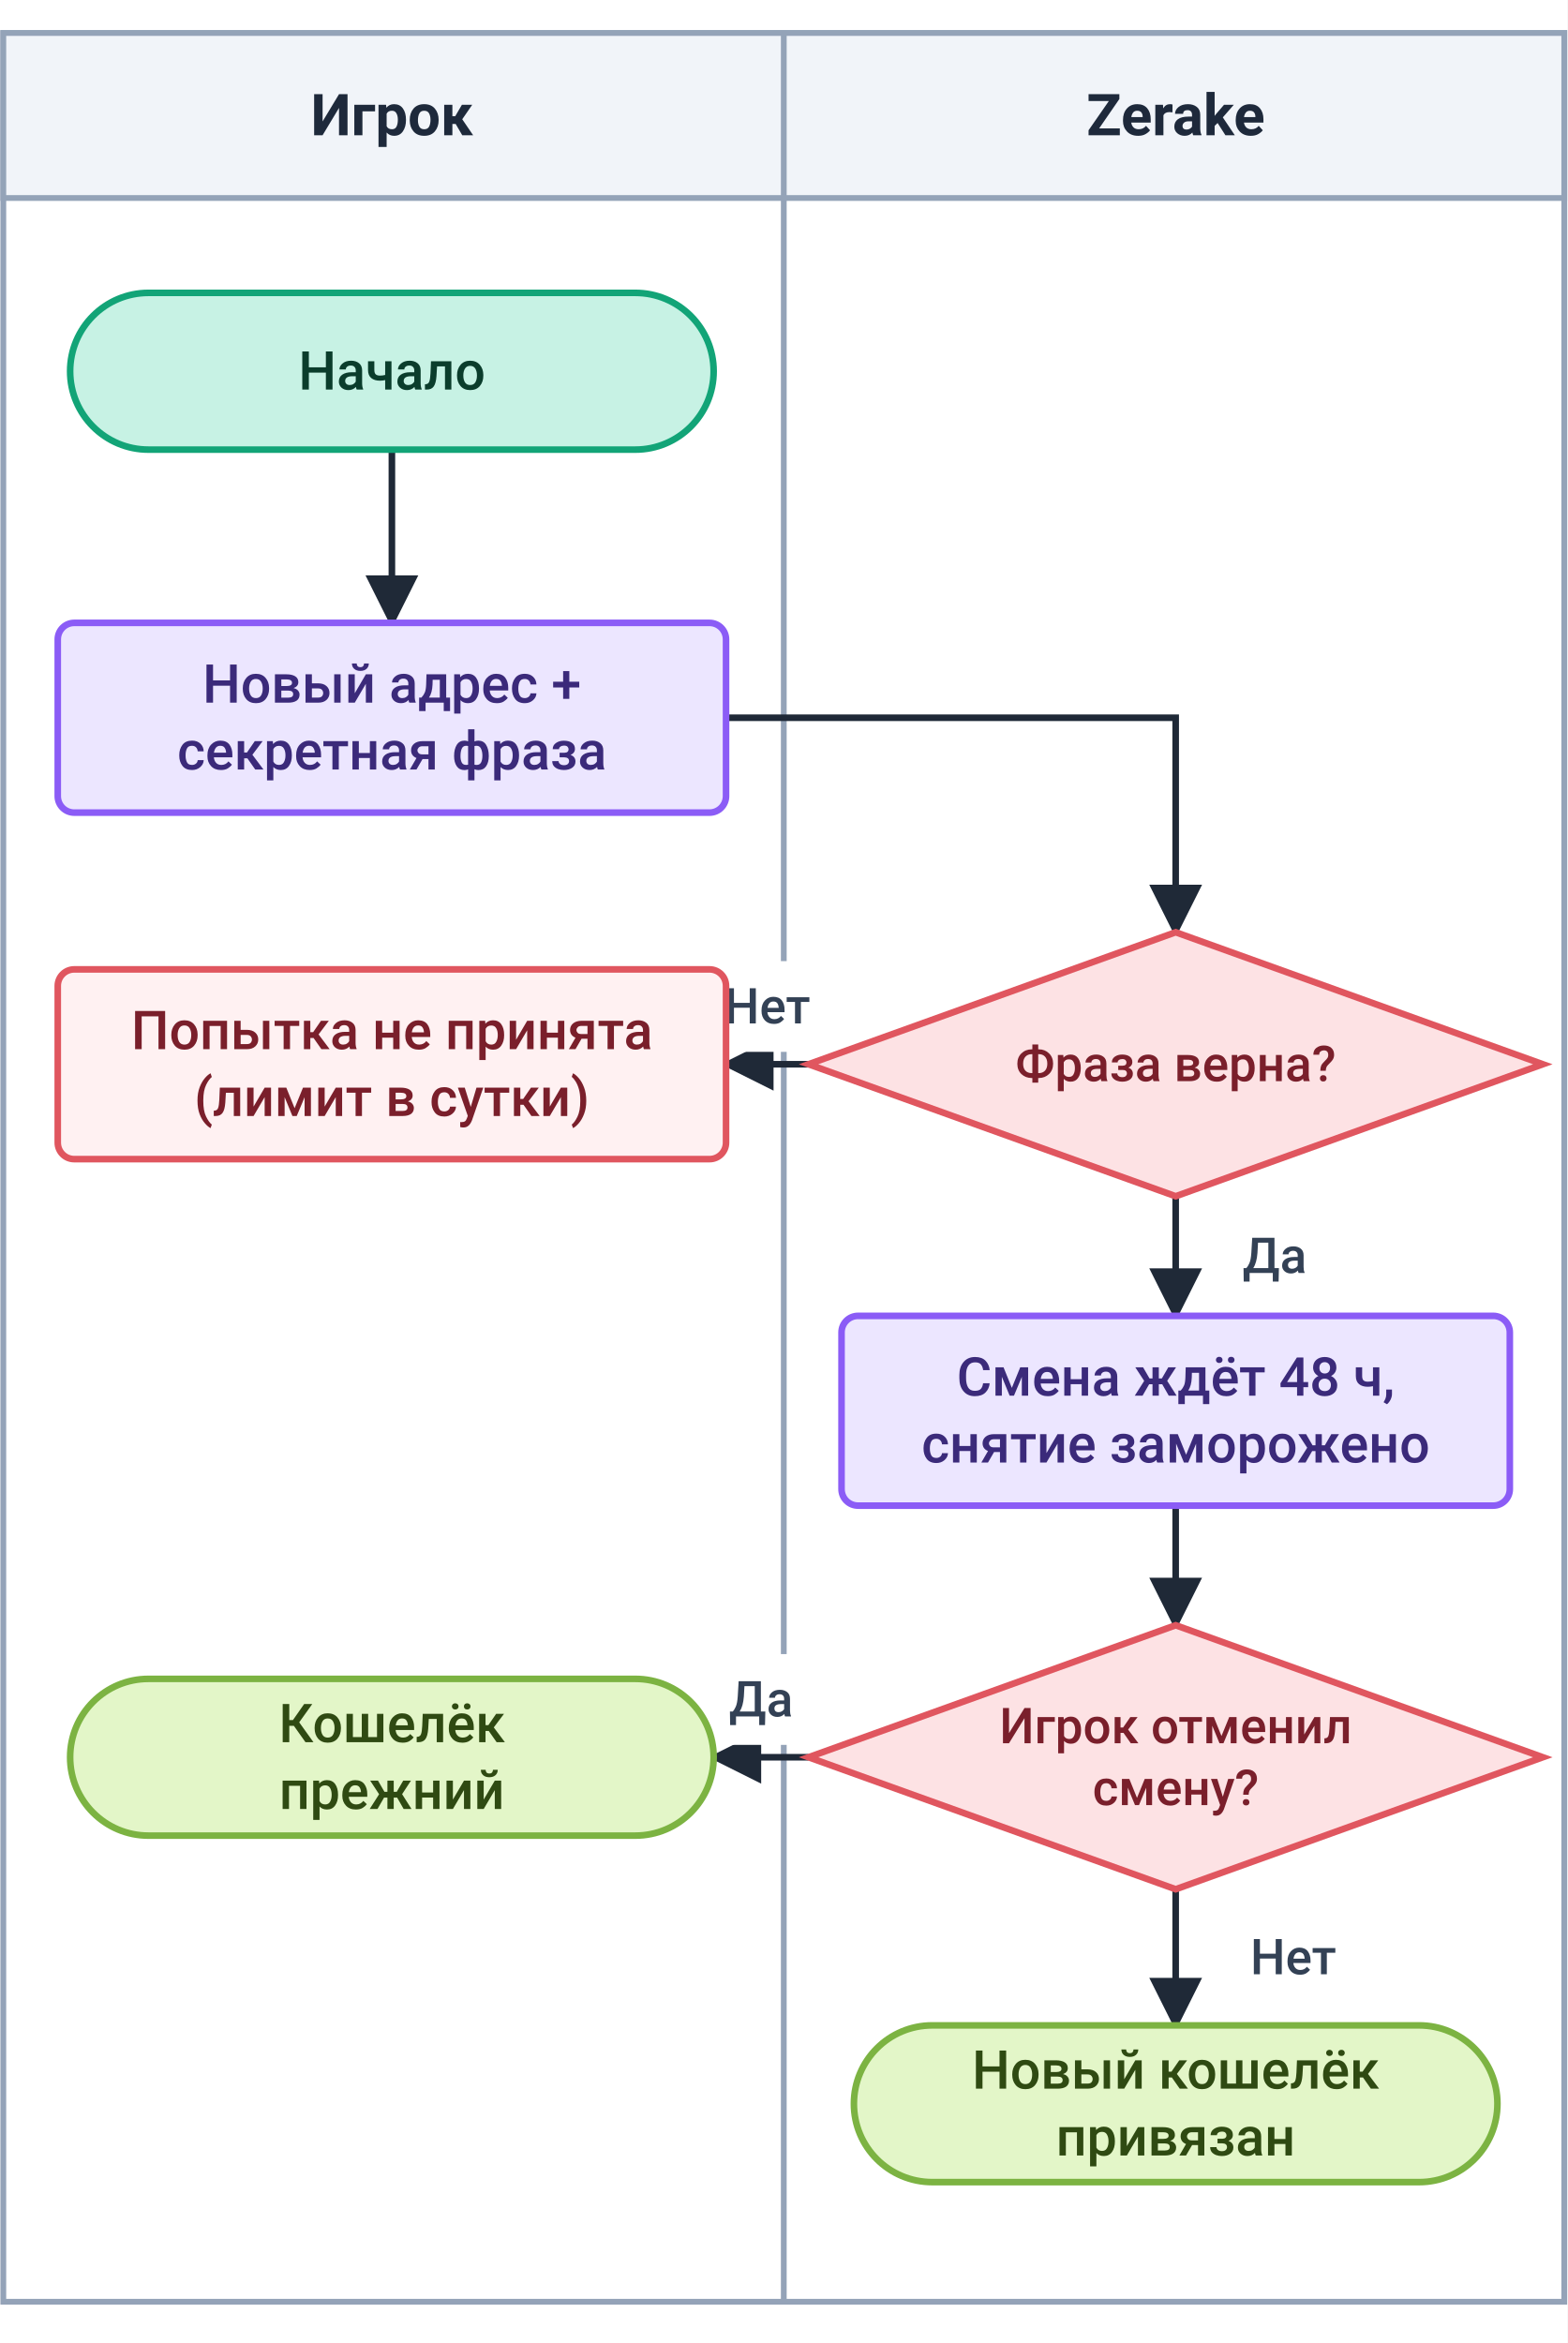
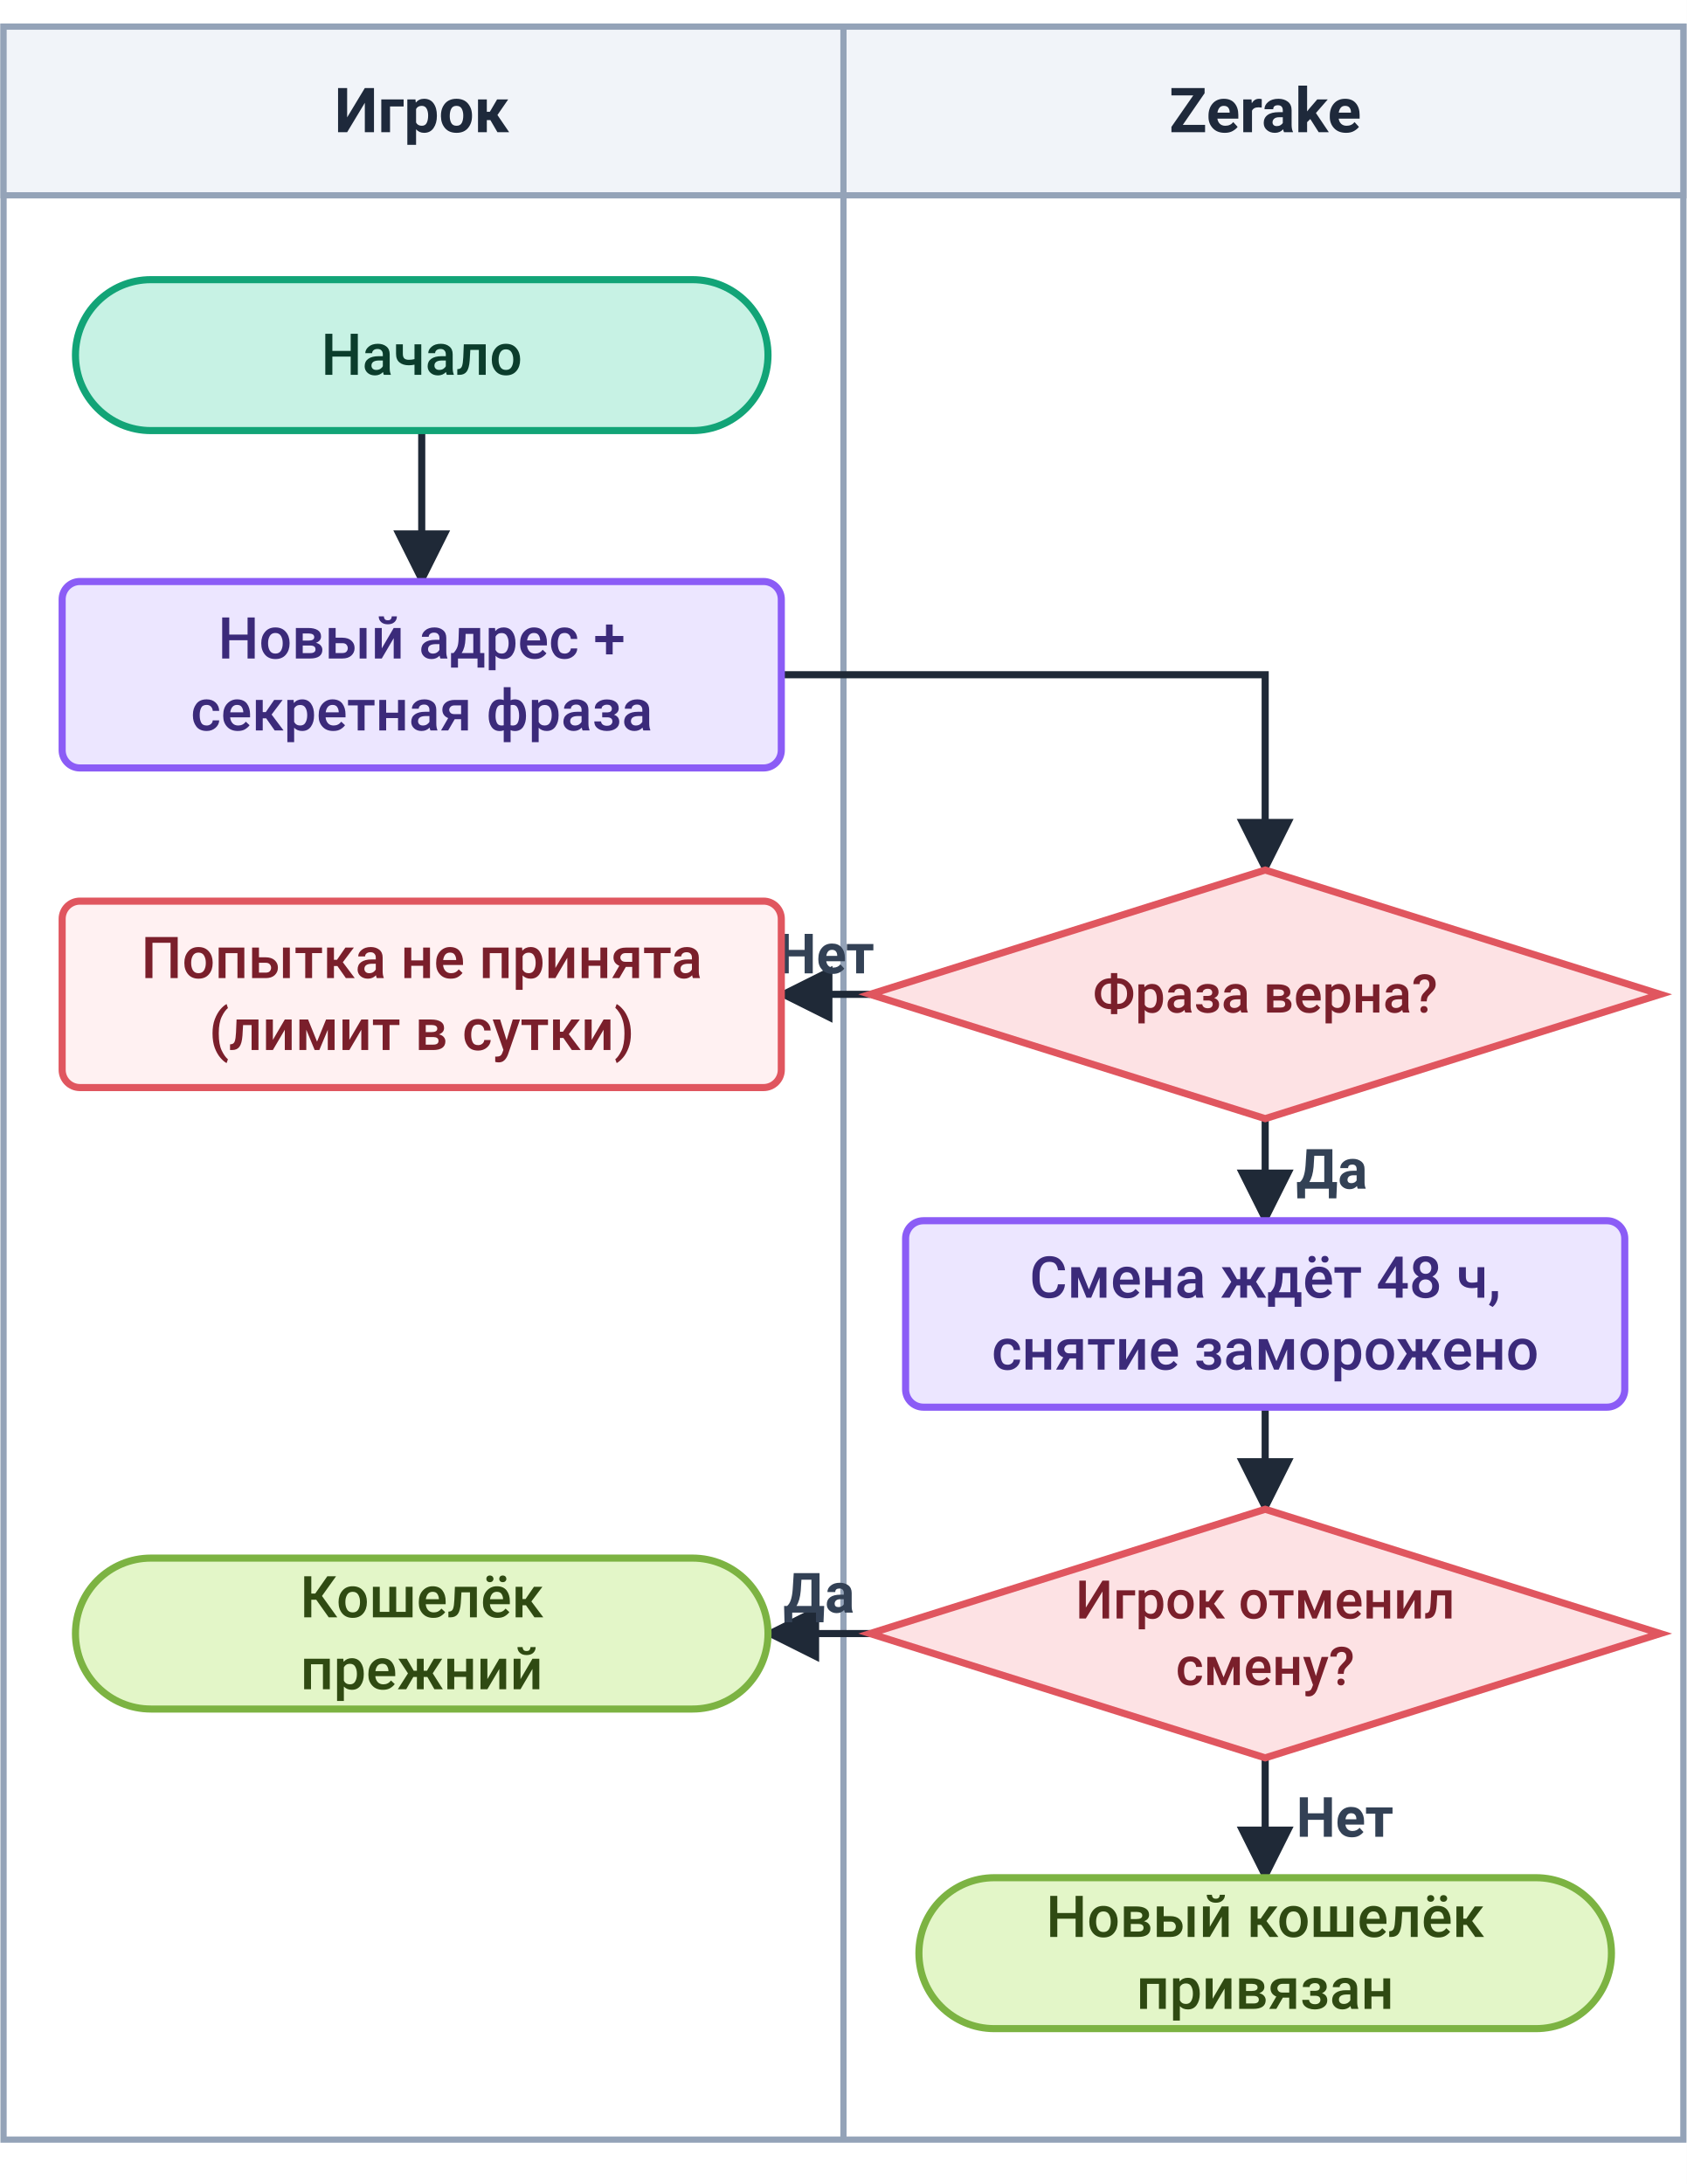
- <svg xmlns="http://www.w3.org/2000/svg" viewBox="0 0 380 568" width="380" height="568" font-family="Segoe UI, -apple-system, Roboto, Helvetica, Arial, sans-serif">
+ <svg xmlns="http://www.w3.org/2000/svg" viewBox="0 0 380 492" width="380" height="492" font-family="Segoe UI, -apple-system, Roboto, Helvetica, Arial, sans-serif">
  <defs>
    <marker id="arr" viewBox="0 0 10 10" refX="9" refY="5" markerWidth="8" markerHeight="8" orient="auto-start-reverse">
      <path d="M0,0 L10,5 L0,10 z" fill="#1f2937" />
    </marker>
  </defs>
-   <rect width="380" height="568" fill="#ffffff" />
-   <rect x="0.8" y="8" width="378.4" height="550" fill="#ffffff" stroke="#94a3b8" stroke-width="1.4" />
-   <rect x="0.8" y="8" width="378.4" height="40" fill="#f1f4f9" stroke="#94a3b8" stroke-width="1.4" />
-   <text x="95.0" y="28.0" text-anchor="middle" dominant-baseline="central" font-size="14" font-weight="600" fill="#1e293b">Игрок</text>
-   <line x1="190" y1="8" x2="190" y2="558" stroke="#94a3b8" stroke-width="1.4" />
-   <text x="285.0" y="28.0" text-anchor="middle" dominant-baseline="central" font-size="14" font-weight="600" fill="#1e293b">Zerake</text>
-   <path d="M95.0,109.0 L95.0,151.0" fill="none" stroke="#1f2937" stroke-width="1.6" marker-end="url(#arr)" />
-   <path d="M176.0,174.0 L285.0,174.0 L285.0,226.0" fill="none" stroke="#1f2937" stroke-width="1.6" marker-end="url(#arr)" />
-   <path d="M196.0,258.0 L176.0,258.0" fill="none" stroke="#1f2937" stroke-width="1.6" marker-end="url(#arr)" />
-   <rect x="165.5" y="233.0" width="41" height="22" rx="4" fill="#ffffff" />
-   <text x="186.0" y="244.0" text-anchor="middle" dominant-baseline="central" font-size="12" font-weight="500" fill="#334155">Нет</text>
-   <path d="M285.0,290.0 L285.0,319.0" fill="none" stroke="#1f2937" stroke-width="1.6" marker-end="url(#arr)" />
-   <rect x="293.0" y="293.5" width="32" height="22" rx="4" fill="#ffffff" />
-   <text x="309.0" y="304.5" text-anchor="middle" dominant-baseline="central" font-size="12" font-weight="500" fill="#334155">Да</text>
-   <path d="M285.0,365.0 L285.0,394.0" fill="none" stroke="#1f2937" stroke-width="1.6" marker-end="url(#arr)" />
-   <path d="M196.0,426.0 L173.0,426.0" fill="none" stroke="#1f2937" stroke-width="1.6" marker-end="url(#arr)" />
-   <rect x="168.5" y="401.0" width="32" height="22" rx="4" fill="#ffffff" />
-   <text x="184.5" y="412.0" text-anchor="middle" dominant-baseline="central" font-size="12" font-weight="500" fill="#334155">Да</text>
-   <path d="M285.0,458.0 L285.0,491.0" fill="none" stroke="#1f2937" stroke-width="1.6" marker-end="url(#arr)" />
-   <rect x="293.0" y="463.5" width="41" height="22" rx="4" fill="#ffffff" />
-   <text x="313.5" y="474.5" text-anchor="middle" dominant-baseline="central" font-size="12" font-weight="500" fill="#334155">Нет</text>
-   <rect x="17.0" y="71.0" width="156" height="38" rx="19.0" fill="#c7f2e4" stroke="#12a477" stroke-width="1.6" />
-   <text x="95.0" y="90.0" text-anchor="middle" dominant-baseline="central" font-size="13" font-weight="500" fill="#0b3d2c">Начало</text>
-   <rect x="14.0" y="151.0" width="162" height="46" rx="4" fill="#ece6ff" stroke="#8b5cf6" stroke-width="1.6" />
-   <text x="95.0" y="165.9" text-anchor="middle" dominant-baseline="central" font-size="13" font-weight="500" fill="#3b2a7a">Новый адрес +</text>
-   <text x="95.0" y="182.1" text-anchor="middle" dominant-baseline="central" font-size="13" font-weight="500" fill="#3b2a7a">секретная фраза</text>
-   <polygon points="285.0,226.0 374.0,258.0 285.0,290.0 196.0,258.0" fill="#fde2e4" stroke="#e0565f" stroke-width="1.6" />
-   <text x="285.0" y="258.0" text-anchor="middle" dominant-baseline="central" font-size="12" font-weight="500" fill="#7a1f2b">Фраза верна?</text>
-   <rect x="14.0" y="235.0" width="162" height="46" rx="4" fill="#fff1f2" stroke="#e0565f" stroke-width="1.6" />
-   <text x="95.0" y="249.9" text-anchor="middle" dominant-baseline="central" font-size="13" font-weight="500" fill="#7a1f2b">Попытка не принята</text>
-   <text x="95.0" y="266.1" text-anchor="middle" dominant-baseline="central" font-size="13" font-weight="500" fill="#7a1f2b">(лимит в сутки)</text>
-   <rect x="204.0" y="319.0" width="162" height="46" rx="4" fill="#ece6ff" stroke="#8b5cf6" stroke-width="1.6" />
-   <text x="285.0" y="333.9" text-anchor="middle" dominant-baseline="central" font-size="13" font-weight="500" fill="#3b2a7a">Смена ждёт 48 ч,</text>
-   <text x="285.0" y="350.1" text-anchor="middle" dominant-baseline="central" font-size="13" font-weight="500" fill="#3b2a7a">снятие заморожено</text>
-   <polygon points="285.0,394.0 374.0,426.0 285.0,458.0 196.0,426.0" fill="#fde2e4" stroke="#e0565f" stroke-width="1.6" />
-   <text x="285.0" y="418.5" text-anchor="middle" dominant-baseline="central" font-size="12" font-weight="500" fill="#7a1f2b">Игрок отменил</text>
-   <text x="285.0" y="433.5" text-anchor="middle" dominant-baseline="central" font-size="12" font-weight="500" fill="#7a1f2b">смену?</text>
-   <rect x="17.0" y="407.0" width="156" height="38" rx="19.0" fill="#e3f6c8" stroke="#7cb342" stroke-width="1.6" />
-   <text x="95.0" y="417.9" text-anchor="middle" dominant-baseline="central" font-size="13" font-weight="500" fill="#2f4a12">Кошелёк</text>
-   <text x="95.0" y="434.1" text-anchor="middle" dominant-baseline="central" font-size="13" font-weight="500" fill="#2f4a12">прежний</text>
-   <rect x="207.0" y="491.0" width="156" height="38" rx="19.0" fill="#e3f6c8" stroke="#7cb342" stroke-width="1.6" />
-   <text x="285.0" y="501.9" text-anchor="middle" dominant-baseline="central" font-size="13" font-weight="500" fill="#2f4a12">Новый кошелёк</text>
-   <text x="285.0" y="518.1" text-anchor="middle" dominant-baseline="central" font-size="13" font-weight="500" fill="#2f4a12">привязан</text>
+   <rect width="380" height="492" fill="#ffffff" />
+   <rect x="0.8" y="6" width="378.4" height="476" fill="#ffffff" stroke="#94a3b8" stroke-width="1.4" />
+   <rect x="0.8" y="6" width="378.4" height="38" fill="#f1f4f9" stroke="#94a3b8" stroke-width="1.4" />
+   <text x="95.0" y="25.0" text-anchor="middle" dominant-baseline="central" font-size="14" font-weight="600" fill="#1e293b">Игрок</text>
+   <line x1="190" y1="6" x2="190" y2="482" stroke="#94a3b8" stroke-width="1.4" />
+   <text x="285.0" y="25.0" text-anchor="middle" dominant-baseline="central" font-size="14" font-weight="600" fill="#1e293b">Zerake</text>
+   <path d="M95.0,97.0 L95.0,131.0" fill="none" stroke="#1f2937" stroke-width="1.6" marker-end="url(#arr)" />
+   <path d="M176.0,152.0 L285.0,152.0 L285.0,196.0" fill="none" stroke="#1f2937" stroke-width="1.6" marker-end="url(#arr)" />
+   <path d="M196.0,224.0 L176.0,224.0" fill="none" stroke="#1f2937" stroke-width="1.6" marker-end="url(#arr)" />
+   <text x="186.0" y="215.0" text-anchor="middle" dominant-baseline="central" font-size="12.5" font-weight="600" fill="#334155">Нет</text>
+   <path d="M285.0,252.0 L285.0,275.0" fill="none" stroke="#1f2937" stroke-width="1.6" marker-end="url(#arr)" />
+   <text x="292.0" y="263.5" text-anchor="start" dominant-baseline="central" font-size="12.5" font-weight="600" fill="#334155">Да</text>
+   <path d="M285.0,317.0 L285.0,340.0" fill="none" stroke="#1f2937" stroke-width="1.6" marker-end="url(#arr)" />
+   <path d="M196.0,368.0 L173.0,368.0" fill="none" stroke="#1f2937" stroke-width="1.6" marker-end="url(#arr)" />
+   <text x="184.5" y="359.0" text-anchor="middle" dominant-baseline="central" font-size="12.5" font-weight="600" fill="#334155">Да</text>
+   <path d="M285.0,396.0 L285.0,423.0" fill="none" stroke="#1f2937" stroke-width="1.6" marker-end="url(#arr)" />
+   <text x="292.0" y="409.5" text-anchor="start" dominant-baseline="central" font-size="12.5" font-weight="600" fill="#334155">Нет</text>
+   <rect x="17.0" y="63.0" width="156" height="34" rx="17.0" fill="#c7f2e4" stroke="#12a477" stroke-width="1.6" />
+   <text x="95.0" y="80.0" text-anchor="middle" dominant-baseline="central" font-size="13" font-weight="500" fill="#0b3d2c">Начало</text>
+   <rect x="14.0" y="131.0" width="162" height="42" rx="4" fill="#ece6ff" stroke="#8b5cf6" stroke-width="1.6" />
+   <text x="95.0" y="143.9" text-anchor="middle" dominant-baseline="central" font-size="13" font-weight="500" fill="#3b2a7a">Новый адрес +</text>
+   <text x="95.0" y="160.1" text-anchor="middle" dominant-baseline="central" font-size="13" font-weight="500" fill="#3b2a7a">секретная фраза</text>
+   <polygon points="285.0,196.0 374.0,224.0 285.0,252.0 196.0,224.0" fill="#fde2e4" stroke="#e0565f" stroke-width="1.6" />
+   <text x="285.0" y="224.0" text-anchor="middle" dominant-baseline="central" font-size="12" font-weight="500" fill="#7a1f2b">Фраза верна?</text>
+   <rect x="14.0" y="203.0" width="162" height="42" rx="4" fill="#fff1f2" stroke="#e0565f" stroke-width="1.6" />
+   <text x="95.0" y="215.9" text-anchor="middle" dominant-baseline="central" font-size="13" font-weight="500" fill="#7a1f2b">Попытка не принята</text>
+   <text x="95.0" y="232.1" text-anchor="middle" dominant-baseline="central" font-size="13" font-weight="500" fill="#7a1f2b">(лимит в сутки)</text>
+   <rect x="204.0" y="275.0" width="162" height="42" rx="4" fill="#ece6ff" stroke="#8b5cf6" stroke-width="1.6" />
+   <text x="285.0" y="287.9" text-anchor="middle" dominant-baseline="central" font-size="13" font-weight="500" fill="#3b2a7a">Смена ждёт 48 ч,</text>
+   <text x="285.0" y="304.1" text-anchor="middle" dominant-baseline="central" font-size="13" font-weight="500" fill="#3b2a7a">снятие заморожено</text>
+   <polygon points="285.0,340.0 374.0,368.0 285.0,396.0 196.0,368.0" fill="#fde2e4" stroke="#e0565f" stroke-width="1.6" />
+   <text x="285.0" y="360.5" text-anchor="middle" dominant-baseline="central" font-size="12" font-weight="500" fill="#7a1f2b">Игрок отменил</text>
+   <text x="285.0" y="375.5" text-anchor="middle" dominant-baseline="central" font-size="12" font-weight="500" fill="#7a1f2b">смену?</text>
+   <rect x="17.0" y="351.0" width="156" height="34" rx="17.0" fill="#e3f6c8" stroke="#7cb342" stroke-width="1.6" />
+   <text x="95.0" y="359.9" text-anchor="middle" dominant-baseline="central" font-size="13" font-weight="500" fill="#2f4a12">Кошелёк</text>
+   <text x="95.0" y="376.1" text-anchor="middle" dominant-baseline="central" font-size="13" font-weight="500" fill="#2f4a12">прежний</text>
+   <rect x="207.0" y="423.0" width="156" height="34" rx="17.0" fill="#e3f6c8" stroke="#7cb342" stroke-width="1.6" />
+   <text x="285.0" y="431.9" text-anchor="middle" dominant-baseline="central" font-size="13" font-weight="500" fill="#2f4a12">Новый кошелёк</text>
+   <text x="285.0" y="448.1" text-anchor="middle" dominant-baseline="central" font-size="13" font-weight="500" fill="#2f4a12">привязан</text>
</svg>
